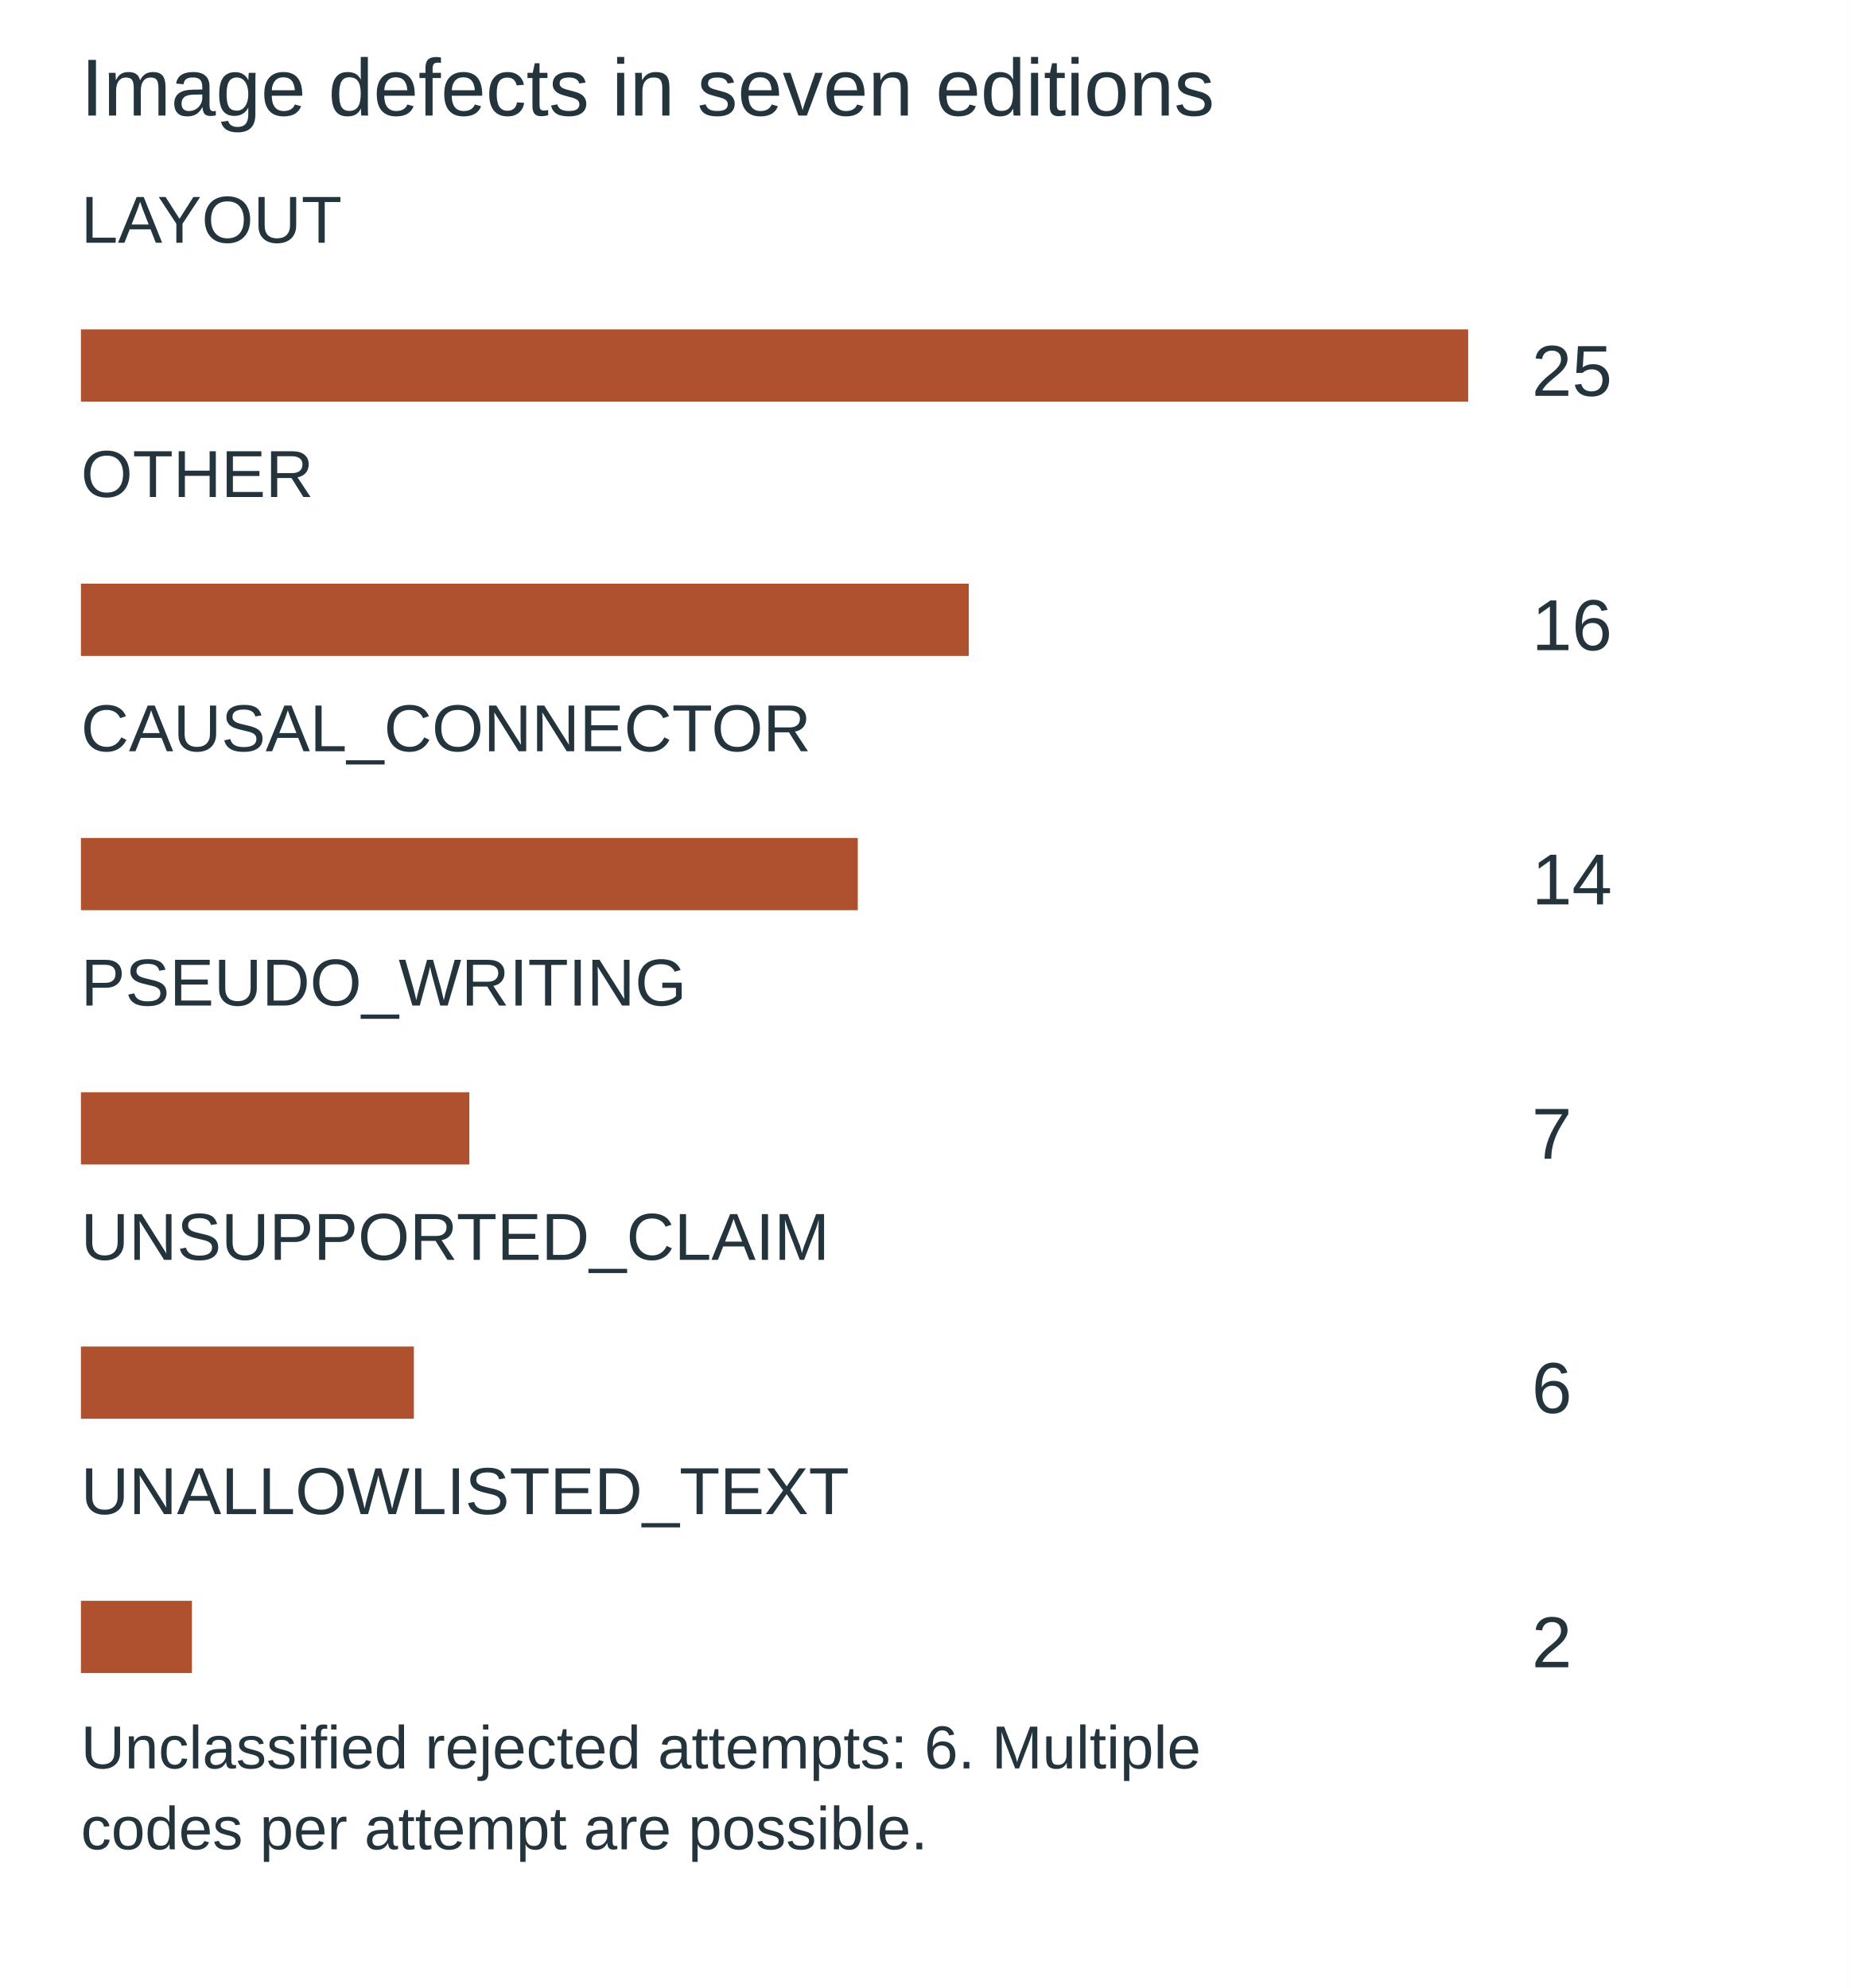
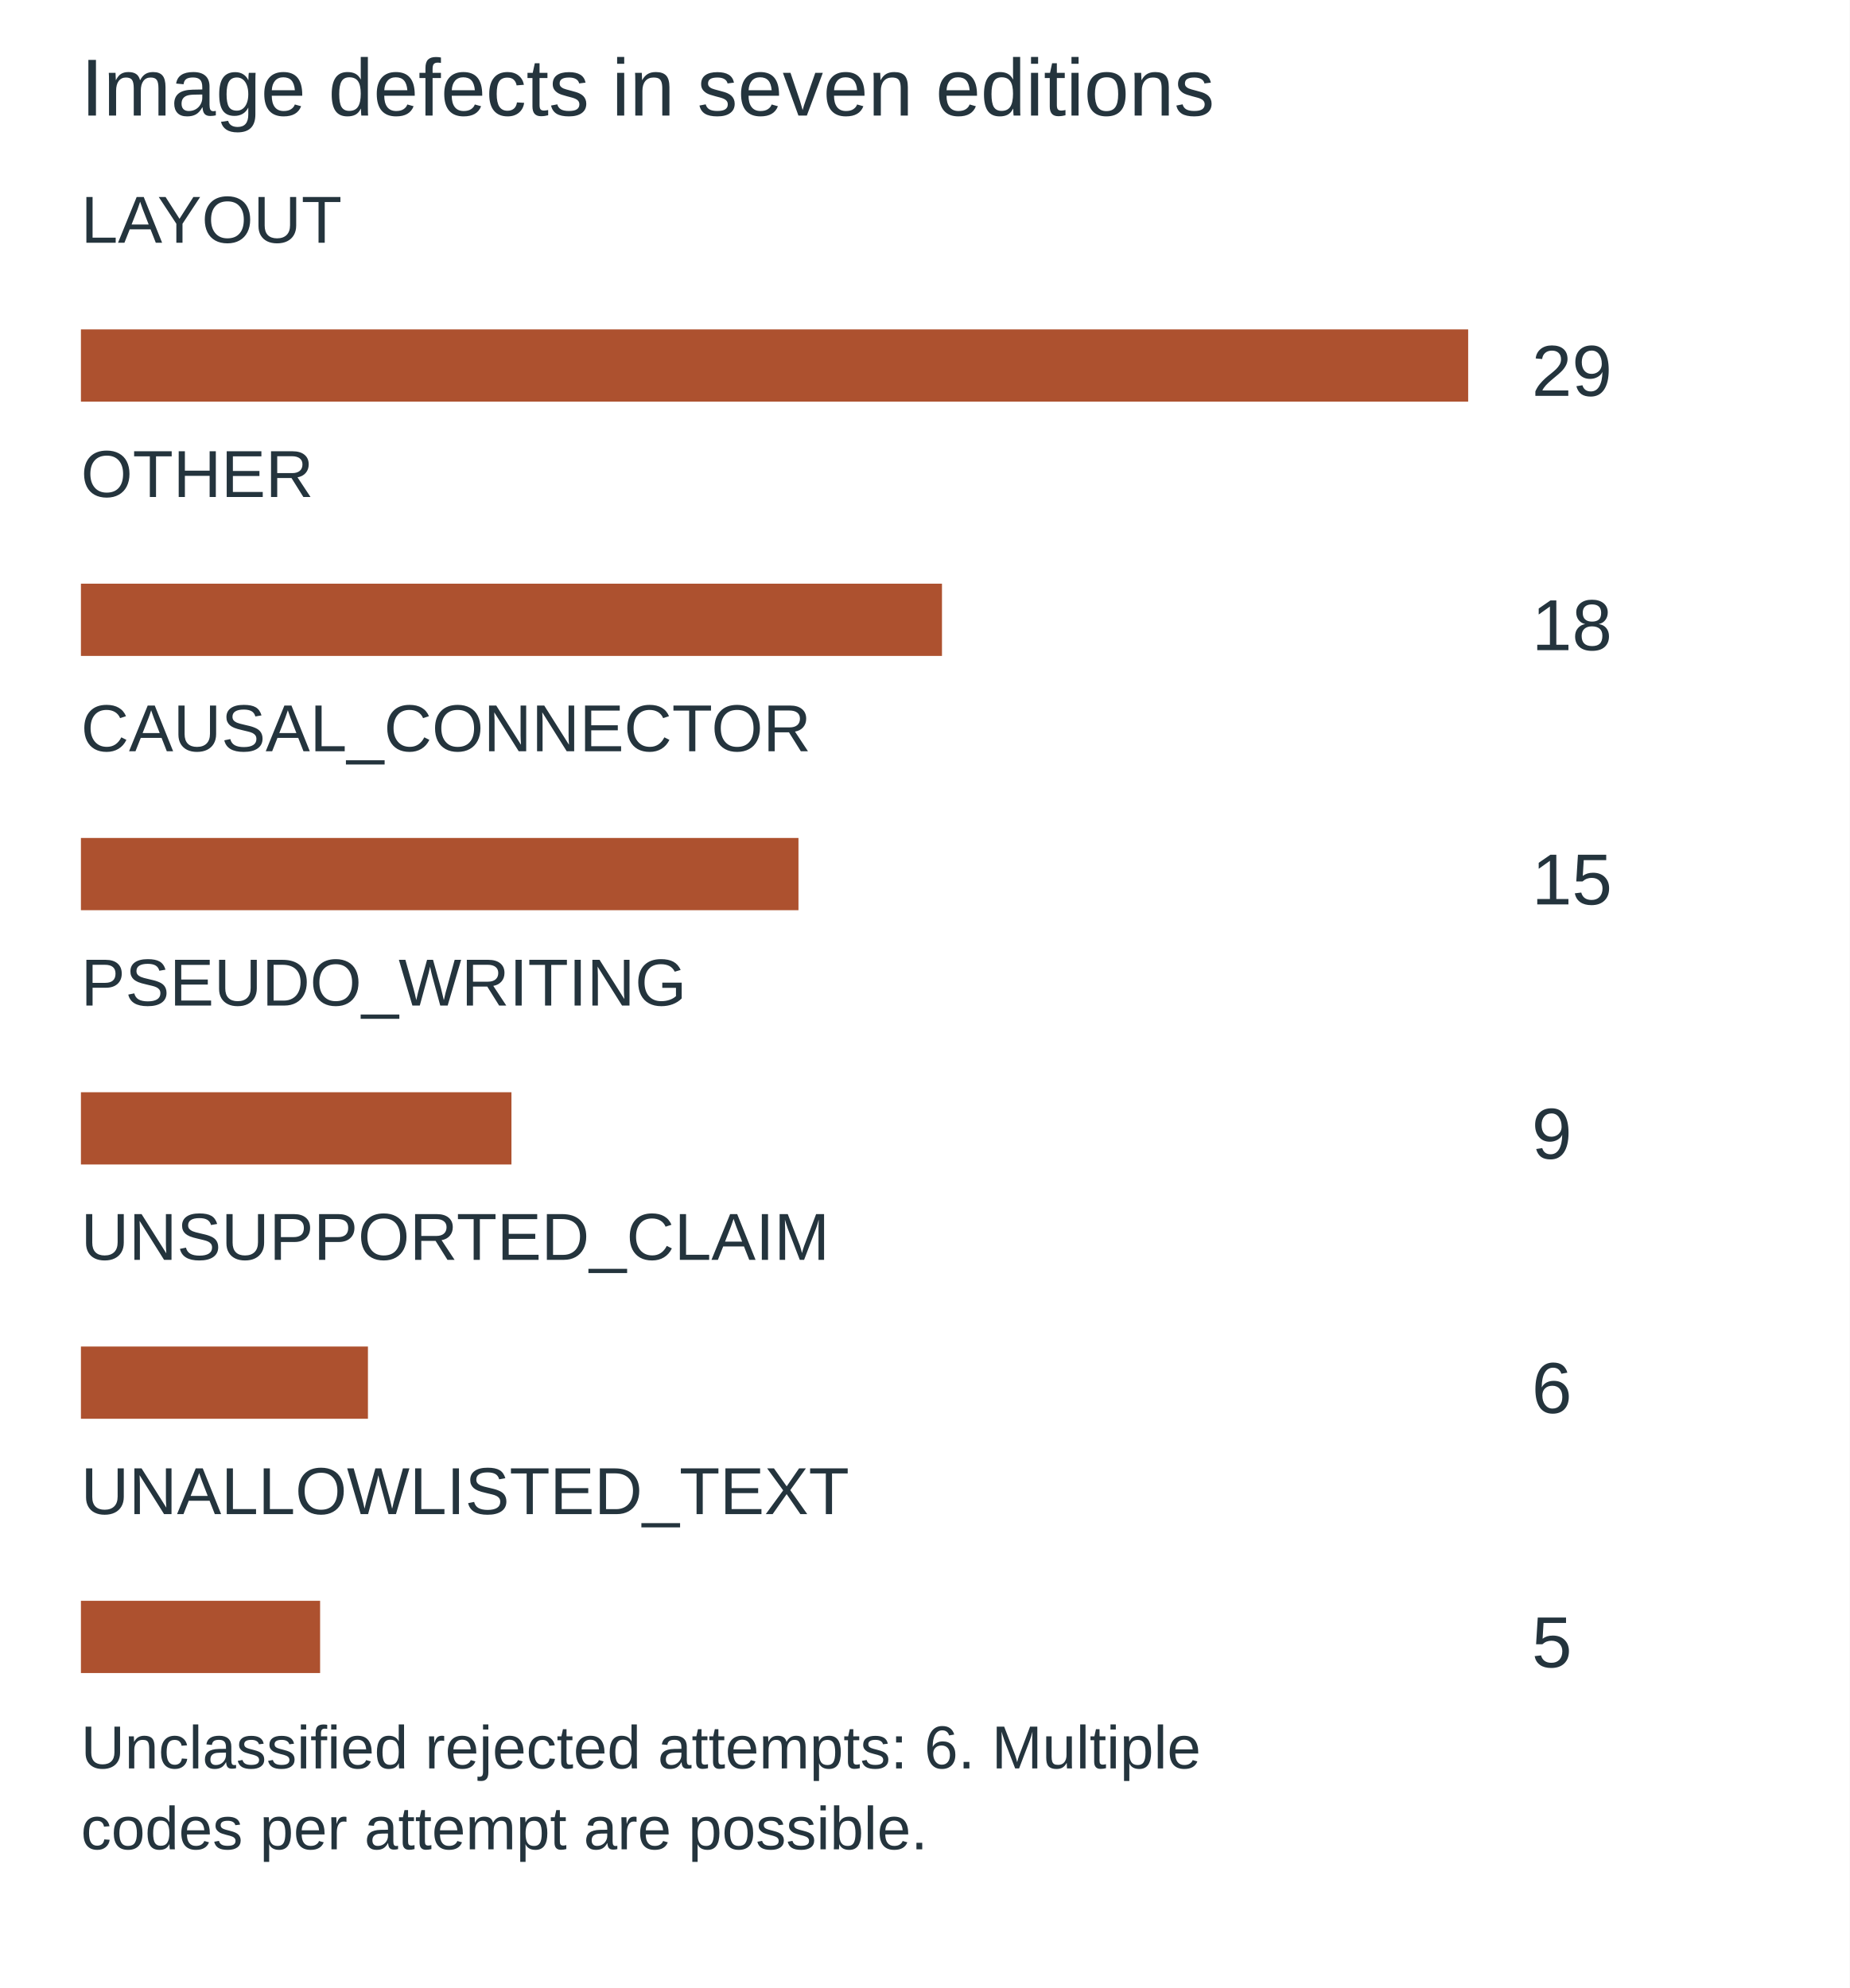
<svg xmlns="http://www.w3.org/2000/svg" width="640" height="688" viewBox="0 0 640 688" role="img" aria-label="Image defects in seven editions">
  <rect width="640" height="688" fill="white" />
  <g font-family="Arial,sans-serif" fill="#24343d">
    <text x="28" y="40" font-size="28">Image defects in seven editions</text>
    <text x="28" y="84" font-size="23">LAYOUT</text>
    <rect x="28" y="114" width="480" height="25" fill="#ad512f" />
-     <text x="530" y="137" font-size="25">25</text>
+     <text x="530" y="137" font-size="25">29</text>
    <text x="28" y="172" font-size="23">OTHER</text>
-     <rect x="28" y="202" width="307.2" height="25" fill="#ad512f" />
-     <text x="530" y="225" font-size="25">16</text>
+     <rect x="28" y="202" width="297.931" height="25" fill="#ad512f" />
+     <text x="530" y="225" font-size="25">18</text>
    <text x="28" y="260" font-size="23">CAUSAL_CONNECTOR</text>
-     <rect x="28" y="290" width="268.8" height="25" fill="#ad512f" />
-     <text x="530" y="313" font-size="25">14</text>
+     <rect x="28" y="290" width="248.276" height="25" fill="#ad512f" />
+     <text x="530" y="313" font-size="25">15</text>
    <text x="28" y="348" font-size="23">PSEUDO_WRITING</text>
-     <rect x="28" y="378" width="134.4" height="25" fill="#ad512f" />
-     <text x="530" y="401" font-size="25">7</text>
+     <rect x="28" y="378" width="148.966" height="25" fill="#ad512f" />
+     <text x="530" y="401" font-size="25">9</text>
    <text x="28" y="436" font-size="23">UNSUPPORTED_CLAIM</text>
-     <rect x="28" y="466" width="115.2" height="25" fill="#ad512f" />
+     <rect x="28" y="466" width="99.31" height="25" fill="#ad512f" />
    <text x="530" y="489" font-size="25">6</text>
    <text x="28" y="524" font-size="23">UNALLOWLISTED_TEXT</text>
-     <rect x="28" y="554" width="38.4" height="25" fill="#ad512f" />
-     <text x="530" y="577" font-size="25">2</text>
+     <rect x="28" y="554" width="82.759" height="25" fill="#ad512f" />
+     <text x="530" y="577" font-size="25">5</text>
    <text x="28" y="612" font-size="21">Unclassified rejected attempts: 6. Multiple</text>
    <text x="28" y="640" font-size="21">codes per attempt are possible.</text>
  </g>
</svg>
